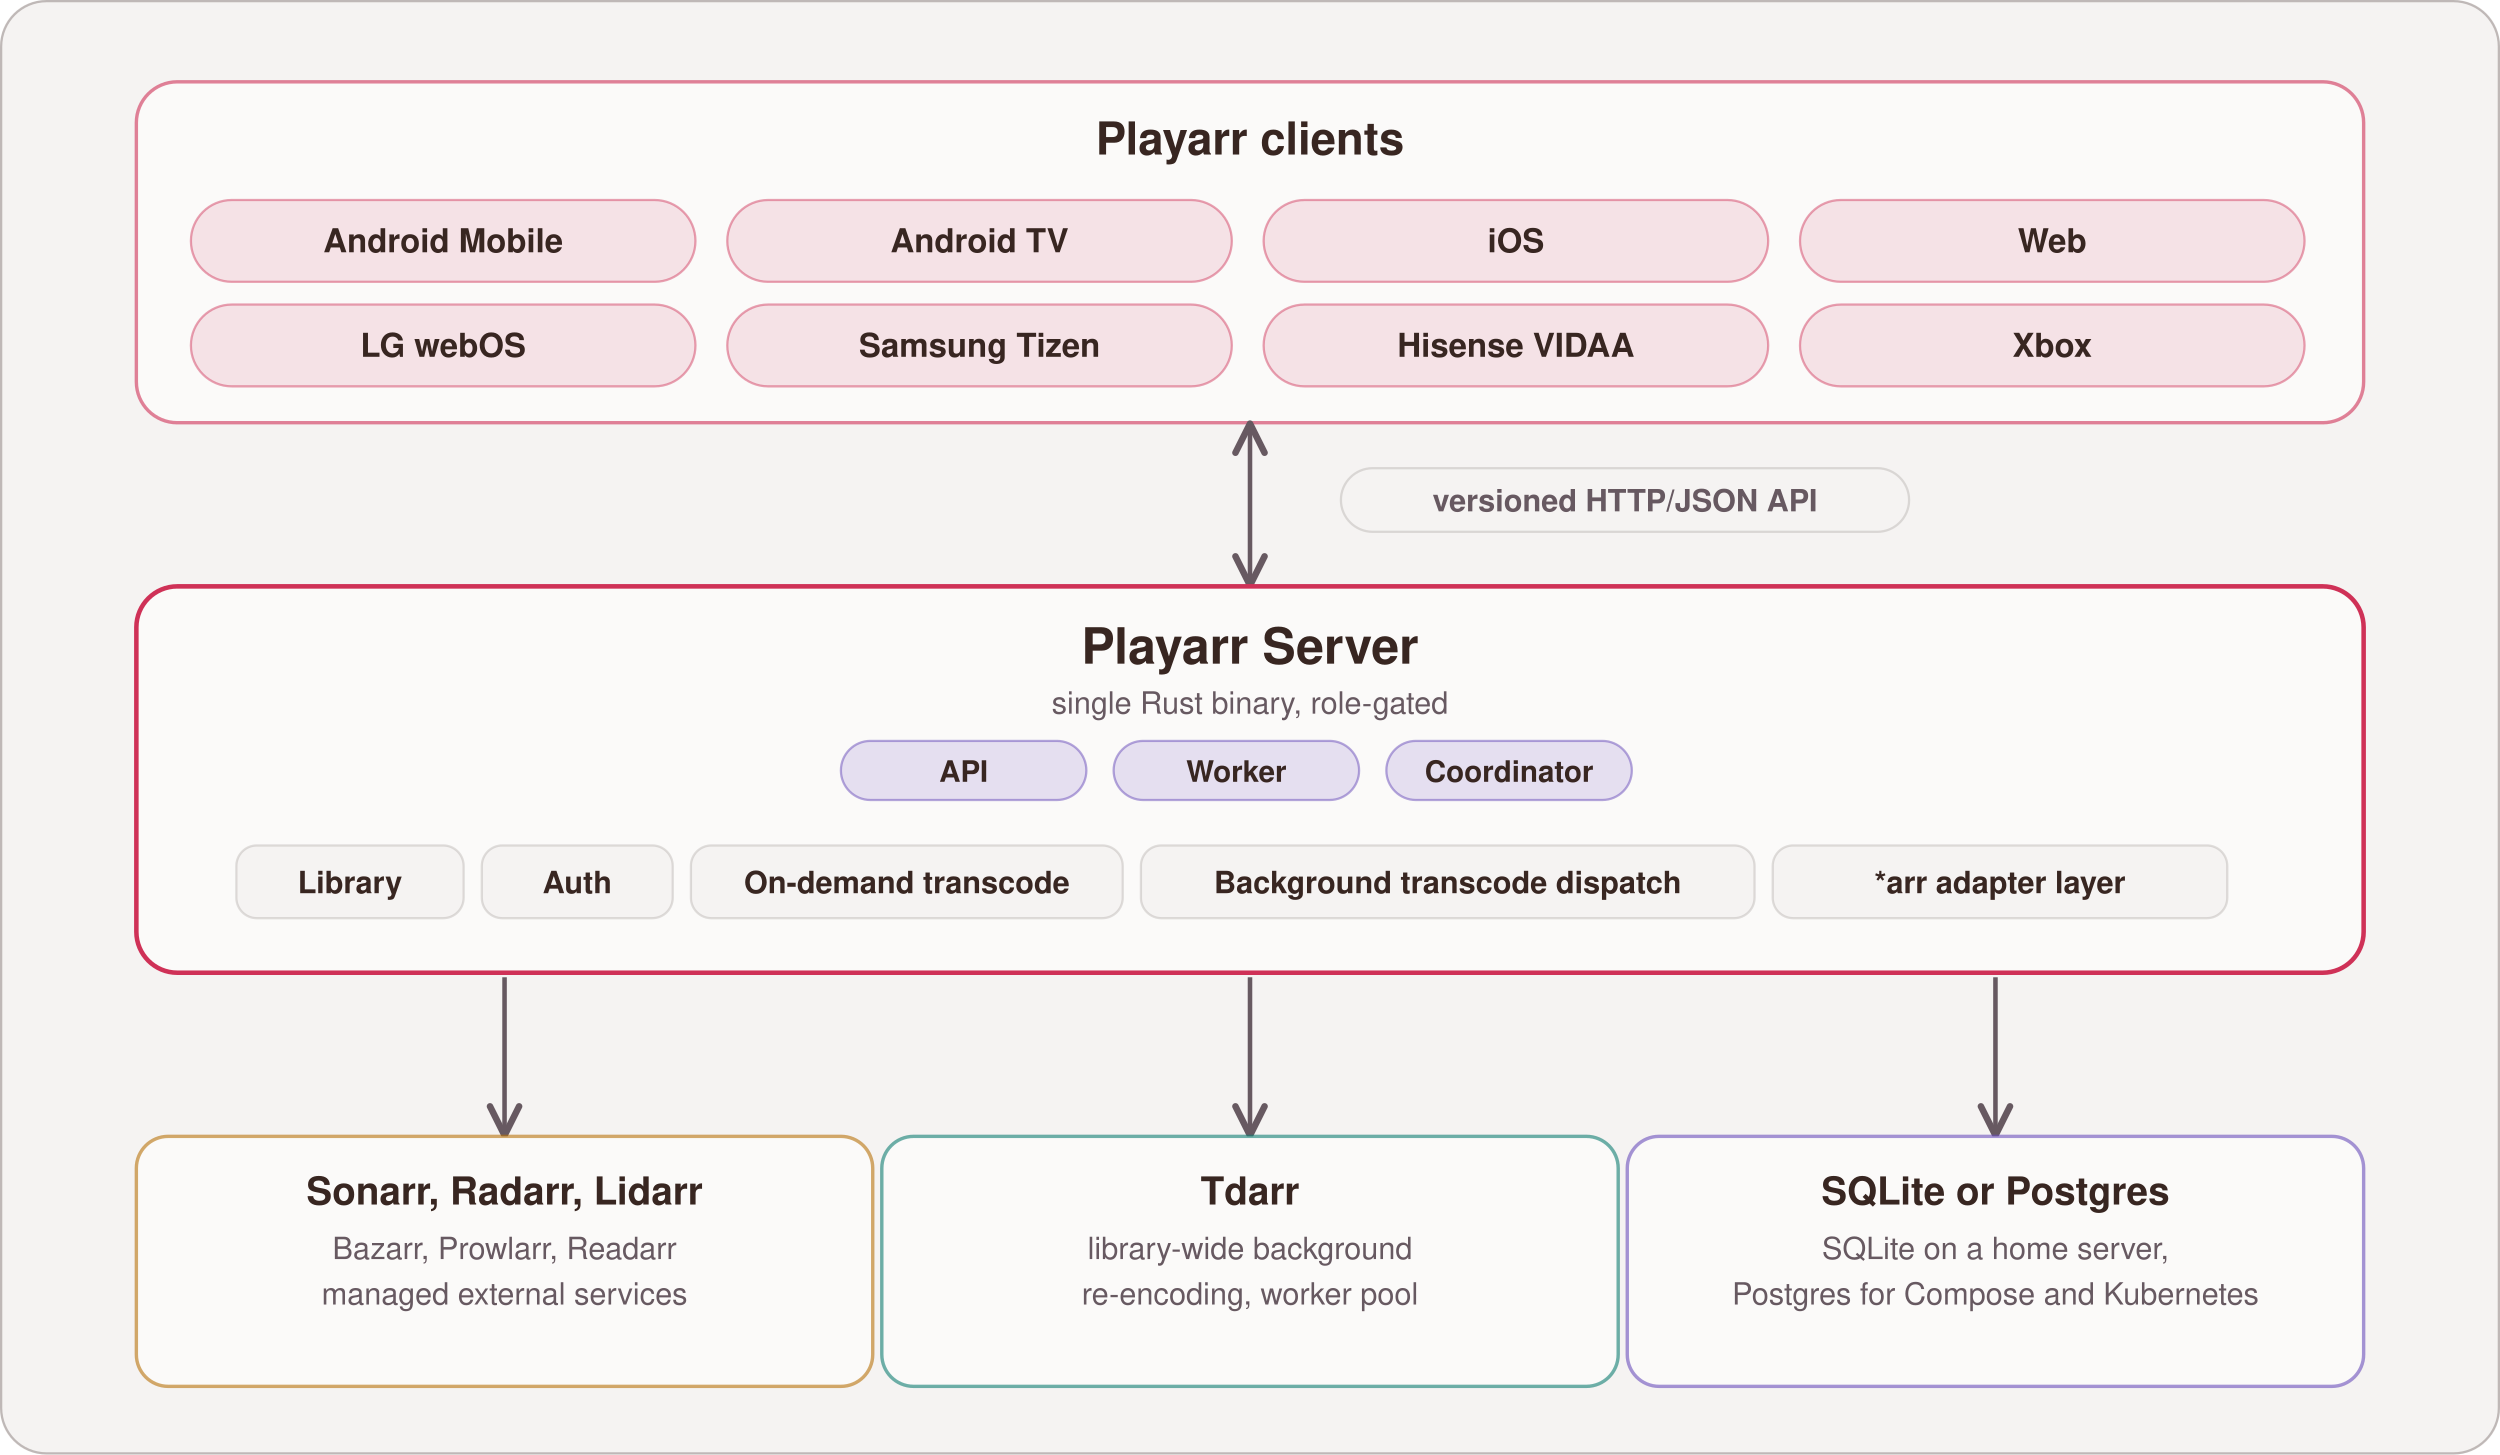
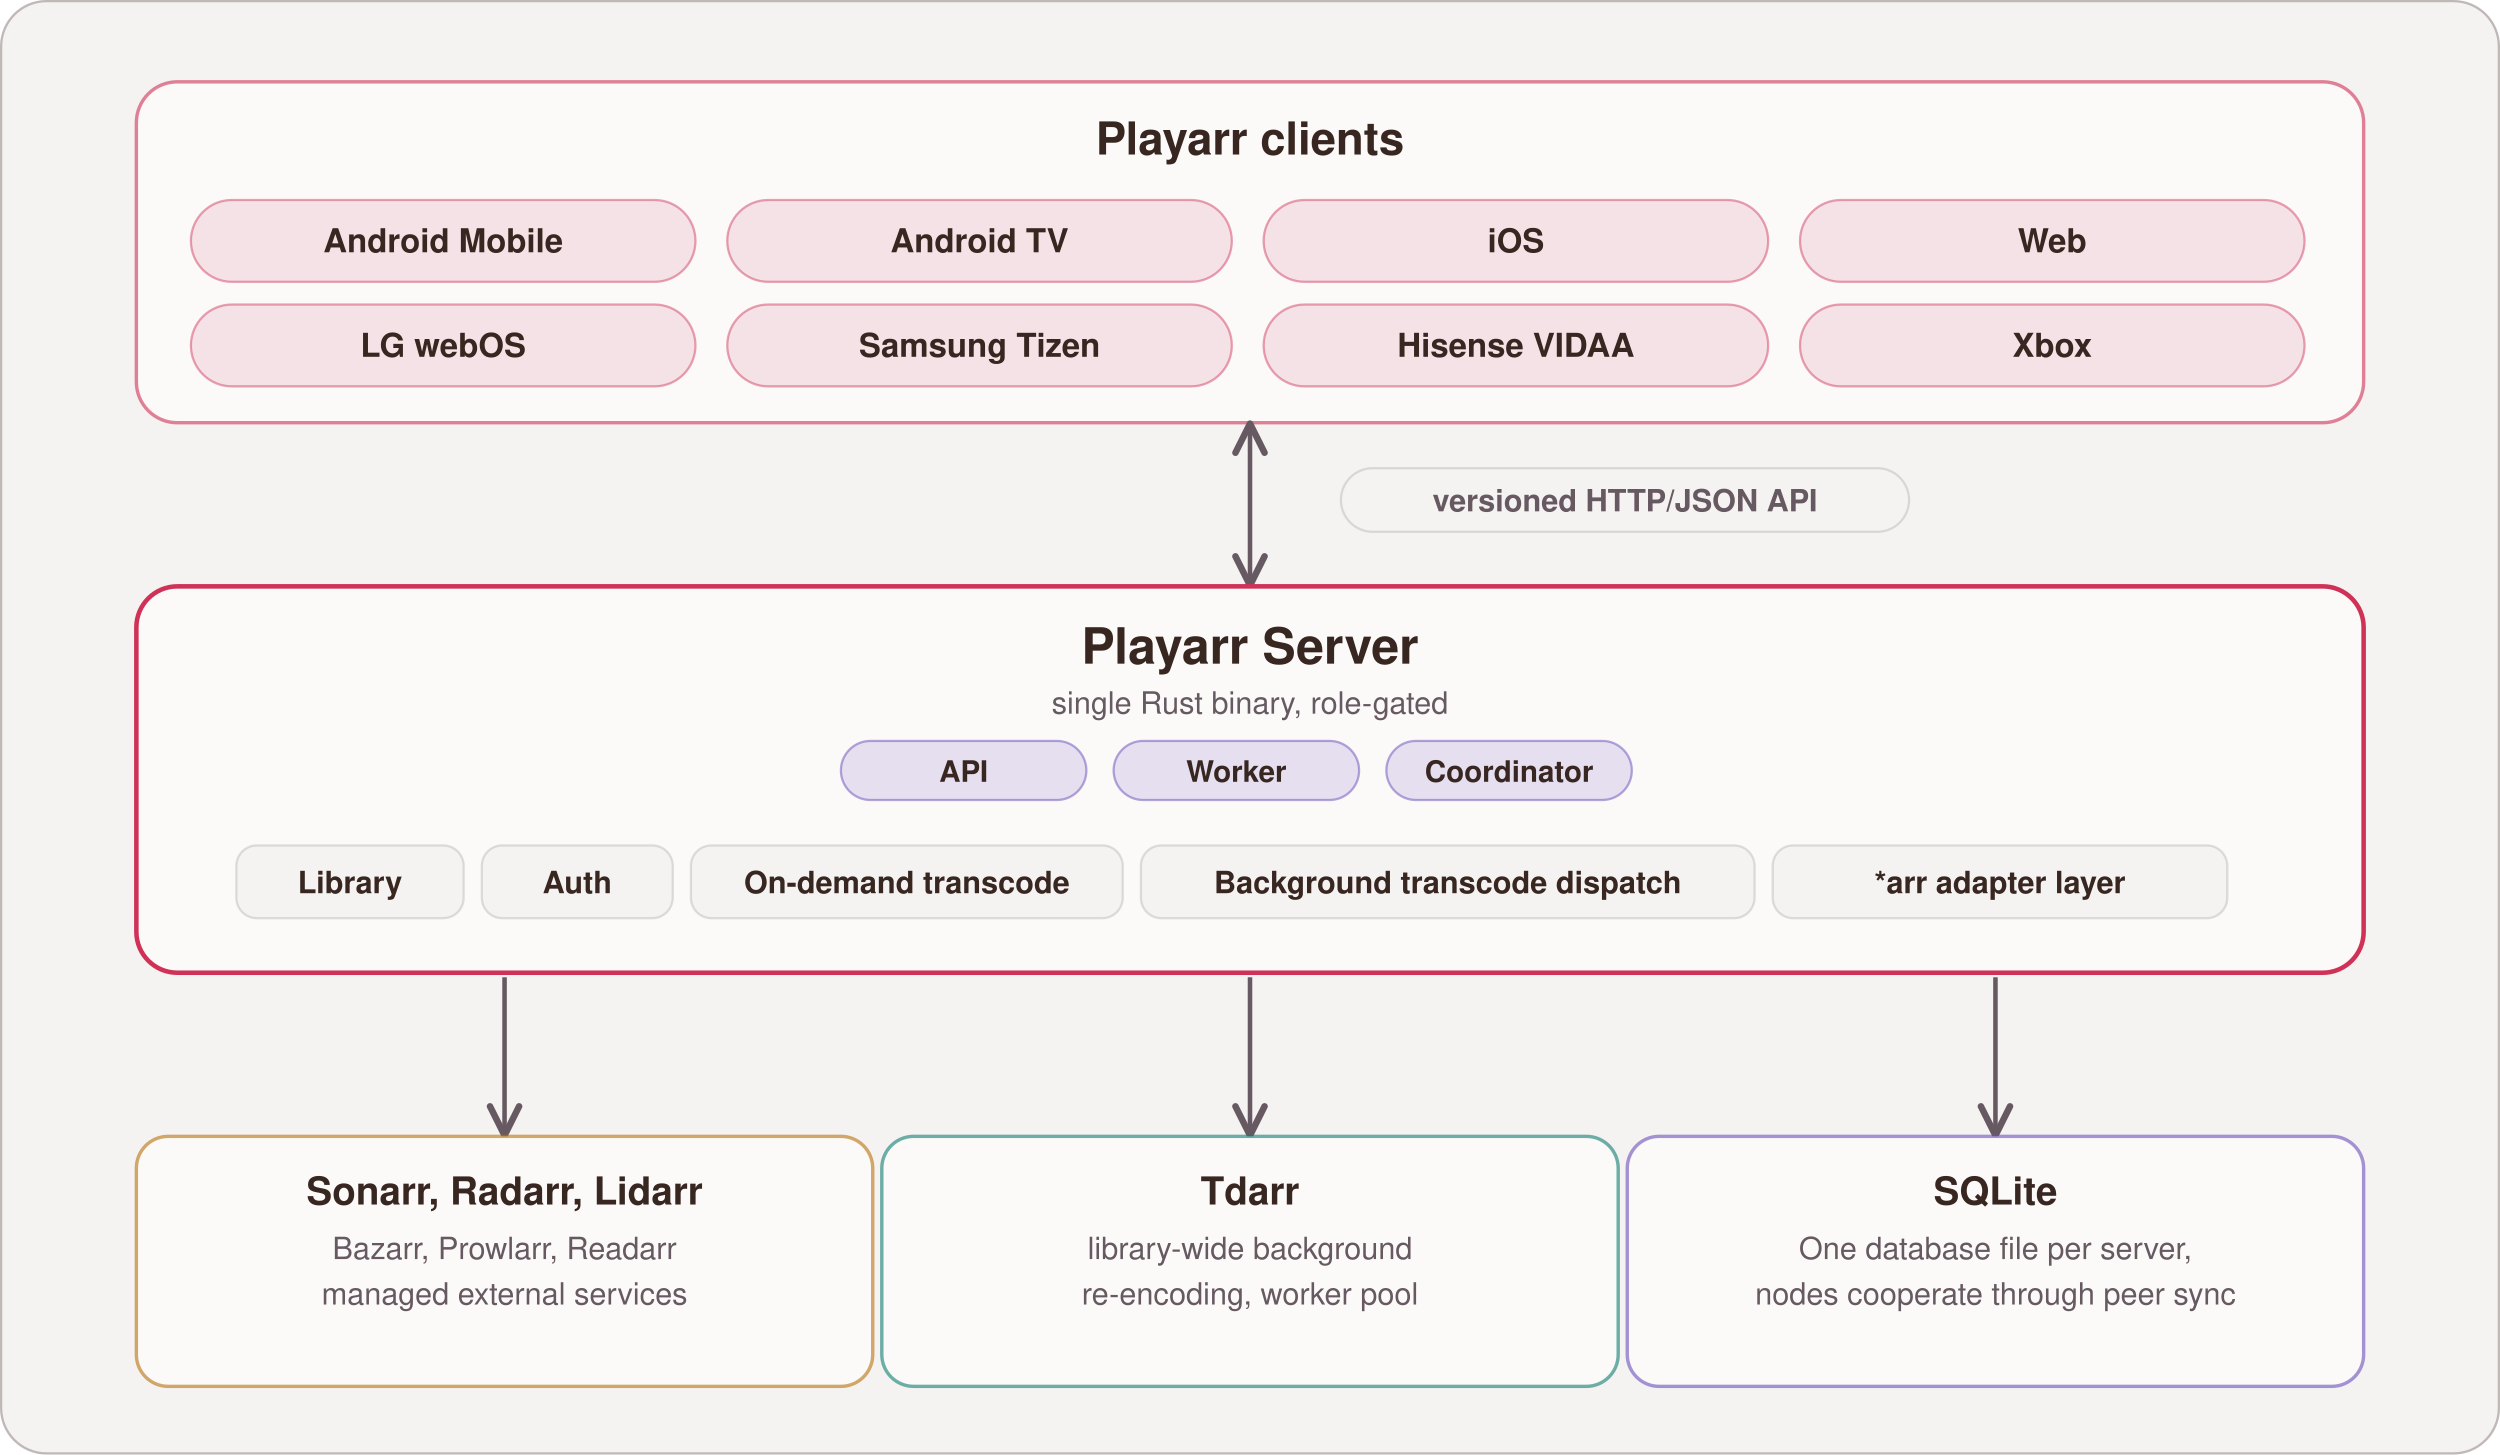
<svg xmlns="http://www.w3.org/2000/svg" width="1100" height="640" viewBox="0 0 1100 640" role="img" aria-labelledby="t d">
  <defs>
    <marker id="ar" viewBox="0 0 10 10" refX="8" refY="5" markerWidth="8" markerHeight="8" orient="auto-start-reverse">
      <path d="M1 1L9 5L1 9" fill="none" stroke="#675961" stroke-width="1.8" stroke-linecap="round" stroke-linejoin="round" />
    </marker>
  </defs>
  <rect width="1100" height="640" rx="20" fill="#f5f3f2" />
  <rect x=".5" y=".5" width="1099" height="639" rx="20" fill="none" stroke="#38262148" />
  <rect x="60" y="36" width="980" height="150" rx="18" fill="#fbfaf9" stroke="#cf3157" stroke-opacity=".6" stroke-width="1.5" />
  <text x="550" y="68" text-anchor="middle" font-family="'Avenir Next', Avenir, 'Segoe UI', Helvetica, Arial, sans-serif" font-size="20" font-weight="700" fill="#382621">Playarr clients</text>
  <rect x="84" y="88" width="222" height="36" rx="18" fill="#cf3157" fill-opacity=".12" stroke="#cf3157" stroke-opacity=".45" />
  <text x="195.0" y="111" text-anchor="middle" font-family="'Avenir Next', Avenir, 'Segoe UI', Helvetica, Arial, sans-serif" font-size="14.5" font-weight="600" fill="#382621">Android Mobile</text>
  <rect x="320" y="88" width="222" height="36" rx="18" fill="#cf3157" fill-opacity=".12" stroke="#cf3157" stroke-opacity=".45" />
  <text x="431.0" y="111" text-anchor="middle" font-family="'Avenir Next', Avenir, 'Segoe UI', Helvetica, Arial, sans-serif" font-size="14.5" font-weight="600" fill="#382621">Android TV</text>
  <rect x="556" y="88" width="222" height="36" rx="18" fill="#cf3157" fill-opacity=".12" stroke="#cf3157" stroke-opacity=".45" />
  <text x="667.0" y="111" text-anchor="middle" font-family="'Avenir Next', Avenir, 'Segoe UI', Helvetica, Arial, sans-serif" font-size="14.5" font-weight="600" fill="#382621">iOS</text>
  <rect x="792" y="88" width="222" height="36" rx="18" fill="#cf3157" fill-opacity=".12" stroke="#cf3157" stroke-opacity=".45" />
  <text x="903.0" y="111" text-anchor="middle" font-family="'Avenir Next', Avenir, 'Segoe UI', Helvetica, Arial, sans-serif" font-size="14.5" font-weight="600" fill="#382621">Web</text>
  <rect x="84" y="134" width="222" height="36" rx="18" fill="#cf3157" fill-opacity=".12" stroke="#cf3157" stroke-opacity=".45" />
  <text x="195.0" y="157" text-anchor="middle" font-family="'Avenir Next', Avenir, 'Segoe UI', Helvetica, Arial, sans-serif" font-size="14.5" font-weight="600" fill="#382621">LG webOS</text>
  <rect x="320" y="134" width="222" height="36" rx="18" fill="#cf3157" fill-opacity=".12" stroke="#cf3157" stroke-opacity=".45" />
  <text x="431.0" y="157" text-anchor="middle" font-family="'Avenir Next', Avenir, 'Segoe UI', Helvetica, Arial, sans-serif" font-size="14.5" font-weight="600" fill="#382621">Samsung Tizen</text>
  <rect x="556" y="134" width="222" height="36" rx="18" fill="#cf3157" fill-opacity=".12" stroke="#cf3157" stroke-opacity=".45" />
  <text x="667.0" y="157" text-anchor="middle" font-family="'Avenir Next', Avenir, 'Segoe UI', Helvetica, Arial, sans-serif" font-size="14.5" font-weight="600" fill="#382621">Hisense VIDAA</text>
  <rect x="792" y="134" width="222" height="36" rx="18" fill="#cf3157" fill-opacity=".12" stroke="#cf3157" stroke-opacity=".45" />
  <text x="903.0" y="157" text-anchor="middle" font-family="'Avenir Next', Avenir, 'Segoe UI', Helvetica, Arial, sans-serif" font-size="14.5" font-weight="600" fill="#382621">Xbox</text>
  <path d="M550 188V256" stroke="#675961" stroke-width="2" marker-end="url(#ar)" marker-start="url(#ar)" fill="none" />
  <rect x="590" y="206" width="250" height="28" rx="14" fill="#f5f3f2" stroke="#38262124" />
  <text x="715" y="225" text-anchor="middle" font-family="'Avenir Next', Avenir, 'Segoe UI', Helvetica, Arial, sans-serif" font-size="13.5" font-weight="600" fill="#675961">versioned HTTP/JSON API</text>
  <rect x="60" y="258" width="980" height="170" rx="18" fill="#fbfaf9" stroke="#cf3157" stroke-width="2" />
  <text x="550" y="292" text-anchor="middle" font-family="'Avenir Next', Avenir, 'Segoe UI', Helvetica, Arial, sans-serif" font-size="22" font-weight="750" fill="#382621">Playarr Server</text>
  <text x="550" y="314" text-anchor="middle" font-family="'Avenir Next', Avenir, 'Segoe UI', Helvetica, Arial, sans-serif" font-size="13.5" fill="#675961">single Rust binary, role-gated</text>
  <rect x="370" y="326" width="108" height="26" rx="13" fill="#6b4fbb" fill-opacity=".16" stroke="#6b4fbb" stroke-opacity=".5" />
  <text x="424" y="344" text-anchor="middle" font-family="'Avenir Next', Avenir, 'Segoe UI', Helvetica, Arial, sans-serif" font-size="13" font-weight="600" fill="#382621">API</text>
  <rect x="490" y="326" width="108" height="26" rx="13" fill="#6b4fbb" fill-opacity=".16" stroke="#6b4fbb" stroke-opacity=".5" />
  <text x="544" y="344" text-anchor="middle" font-family="'Avenir Next', Avenir, 'Segoe UI', Helvetica, Arial, sans-serif" font-size="13" font-weight="600" fill="#382621">Worker</text>
  <rect x="610" y="326" width="108" height="26" rx="13" fill="#6b4fbb" fill-opacity=".16" stroke="#6b4fbb" stroke-opacity=".5" />
  <text x="664" y="344" text-anchor="middle" font-family="'Avenir Next', Avenir, 'Segoe UI', Helvetica, Arial, sans-serif" font-size="13" font-weight="600" fill="#382621">Coordinator</text>
  <rect x="104" y="372" width="100" height="32" rx="9" fill="#f5f3f2" stroke="#38262124" />
  <text x="154.0" y="393" text-anchor="middle" font-family="'Avenir Next', Avenir, 'Segoe UI', Helvetica, Arial, sans-serif" font-size="13.5" font-weight="600" fill="#382621">Library</text>
  <rect x="212" y="372" width="84" height="32" rx="9" fill="#f5f3f2" stroke="#38262124" />
  <text x="254.0" y="393" text-anchor="middle" font-family="'Avenir Next', Avenir, 'Segoe UI', Helvetica, Arial, sans-serif" font-size="13.5" font-weight="600" fill="#382621">Auth</text>
  <rect x="304" y="372" width="190" height="32" rx="9" fill="#f5f3f2" stroke="#38262124" />
  <text x="399.0" y="393" text-anchor="middle" font-family="'Avenir Next', Avenir, 'Segoe UI', Helvetica, Arial, sans-serif" font-size="13.5" font-weight="600" fill="#382621">On-demand transcode</text>
  <rect x="502" y="372" width="270" height="32" rx="9" fill="#f5f3f2" stroke="#38262124" />
  <text x="637.0" y="393" text-anchor="middle" font-family="'Avenir Next', Avenir, 'Segoe UI', Helvetica, Arial, sans-serif" font-size="13.5" font-weight="600" fill="#382621">Background transcode dispatch</text>
  <rect x="780" y="372" width="200" height="32" rx="9" fill="#f5f3f2" stroke="#38262124" />
  <text x="880.0" y="393" text-anchor="middle" font-family="'Avenir Next', Avenir, 'Segoe UI', Helvetica, Arial, sans-serif" font-size="13.5" font-weight="600" fill="#382621">*arr adapter layer</text>
  <path d="M222 430V498" stroke="#675961" stroke-width="2" marker-end="url(#ar)" fill="none" />
  <path d="M550 430V498" stroke="#675961" stroke-width="2" marker-end="url(#ar)" fill="none" />
  <path d="M878 430V498" stroke="#675961" stroke-width="2" marker-end="url(#ar)" fill="none" />
  <rect x="60" y="500" width="324" height="110" rx="14" fill="#fbfaf9" stroke="#b8710b" stroke-opacity=".6" stroke-width="1.5" />
  <text x="222.0" y="530" text-anchor="middle" font-family="'Avenir Next', Avenir, 'Segoe UI', Helvetica, Arial, sans-serif" font-size="17" font-weight="700" fill="#382621">Sonarr, Radarr, Lidarr</text>
  <text x="222.0" y="554" text-anchor="middle" font-family="'Avenir Next', Avenir, 'Segoe UI', Helvetica, Arial, sans-serif" font-size="13.5" fill="#675961">Bazarr, Prowlarr, Readarr</text>
  <text x="222.0" y="574" text-anchor="middle" font-family="'Avenir Next', Avenir, 'Segoe UI', Helvetica, Arial, sans-serif" font-size="13.5" fill="#675961">managed external services</text>
  <rect x="388" y="500" width="324" height="110" rx="14" fill="#fbfaf9" stroke="#0f7d71" stroke-opacity=".6" stroke-width="1.5" />
  <text x="550.0" y="530" text-anchor="middle" font-family="'Avenir Next', Avenir, 'Segoe UI', Helvetica, Arial, sans-serif" font-size="17" font-weight="700" fill="#382621">Tdarr</text>
  <text x="550.0" y="554" text-anchor="middle" font-family="'Avenir Next', Avenir, 'Segoe UI', Helvetica, Arial, sans-serif" font-size="13.5" fill="#675961">library-wide background</text>
  <text x="550.0" y="574" text-anchor="middle" font-family="'Avenir Next', Avenir, 'Segoe UI', Helvetica, Arial, sans-serif" font-size="13.5" fill="#675961">re-encoding, worker pool</text>
  <rect x="716" y="500" width="324" height="110" rx="14" fill="#fbfaf9" stroke="#6b4fbb" stroke-opacity=".6" stroke-width="1.5" />
-   <text x="878.0" y="530" text-anchor="middle" font-family="'Avenir Next', Avenir, 'Segoe UI', Helvetica, Arial, sans-serif" font-size="17" font-weight="700" fill="#382621">SQLite or Postgres</text>
-   <text x="878.0" y="554" text-anchor="middle" font-family="'Avenir Next', Avenir, 'Segoe UI', Helvetica, Arial, sans-serif" font-size="13.5" fill="#675961">SQLite on a home server,</text>
-   <text x="878.0" y="574" text-anchor="middle" font-family="'Avenir Next', Avenir, 'Segoe UI', Helvetica, Arial, sans-serif" font-size="13.5" fill="#675961">Postgres for Compose and Kubernetes</text>
+   <text x="878.0" y="530" text-anchor="middle" font-family="'Avenir Next', Avenir, 'Segoe UI', Helvetica, Arial, sans-serif" font-size="17" font-weight="700" fill="#382621">SQLite</text>
+   <text x="878.0" y="554" text-anchor="middle" font-family="'Avenir Next', Avenir, 'Segoe UI', Helvetica, Arial, sans-serif" font-size="13.5" fill="#675961">One database file per server,</text>
+   <text x="878.0" y="574" text-anchor="middle" font-family="'Avenir Next', Avenir, 'Segoe UI', Helvetica, Arial, sans-serif" font-size="13.5" fill="#675961">nodes cooperate through peer sync</text>
</svg>
